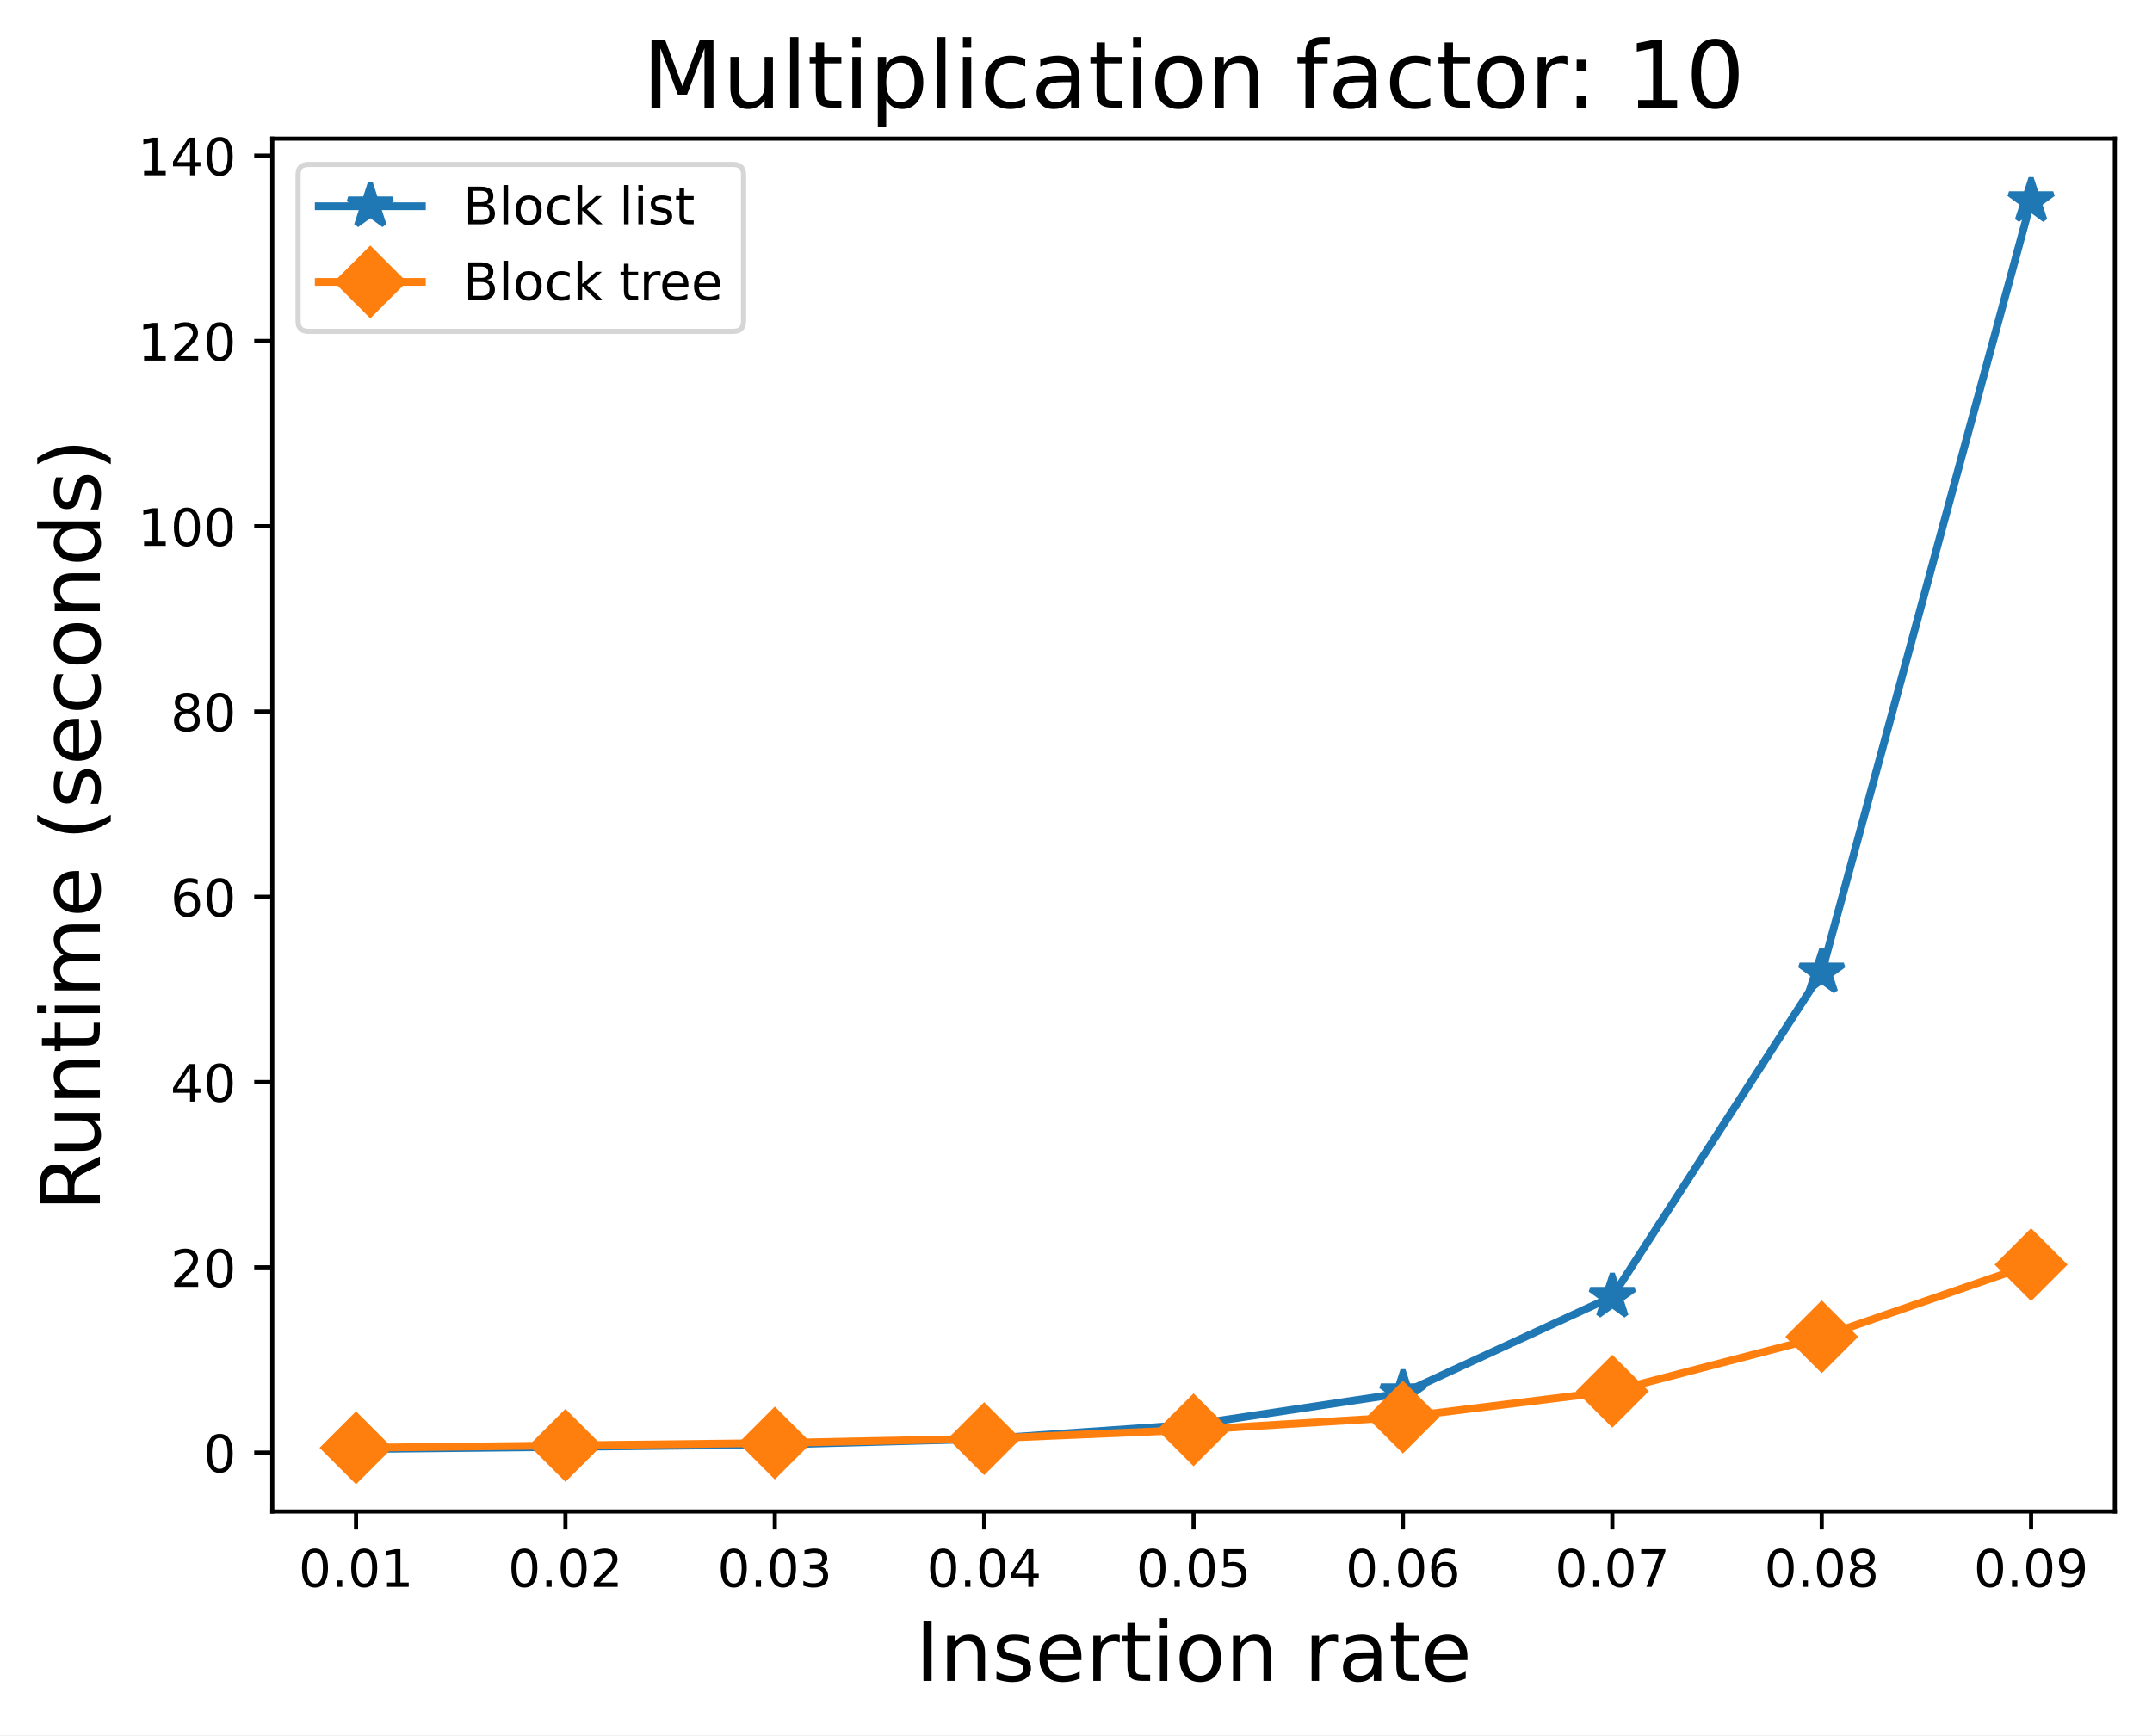
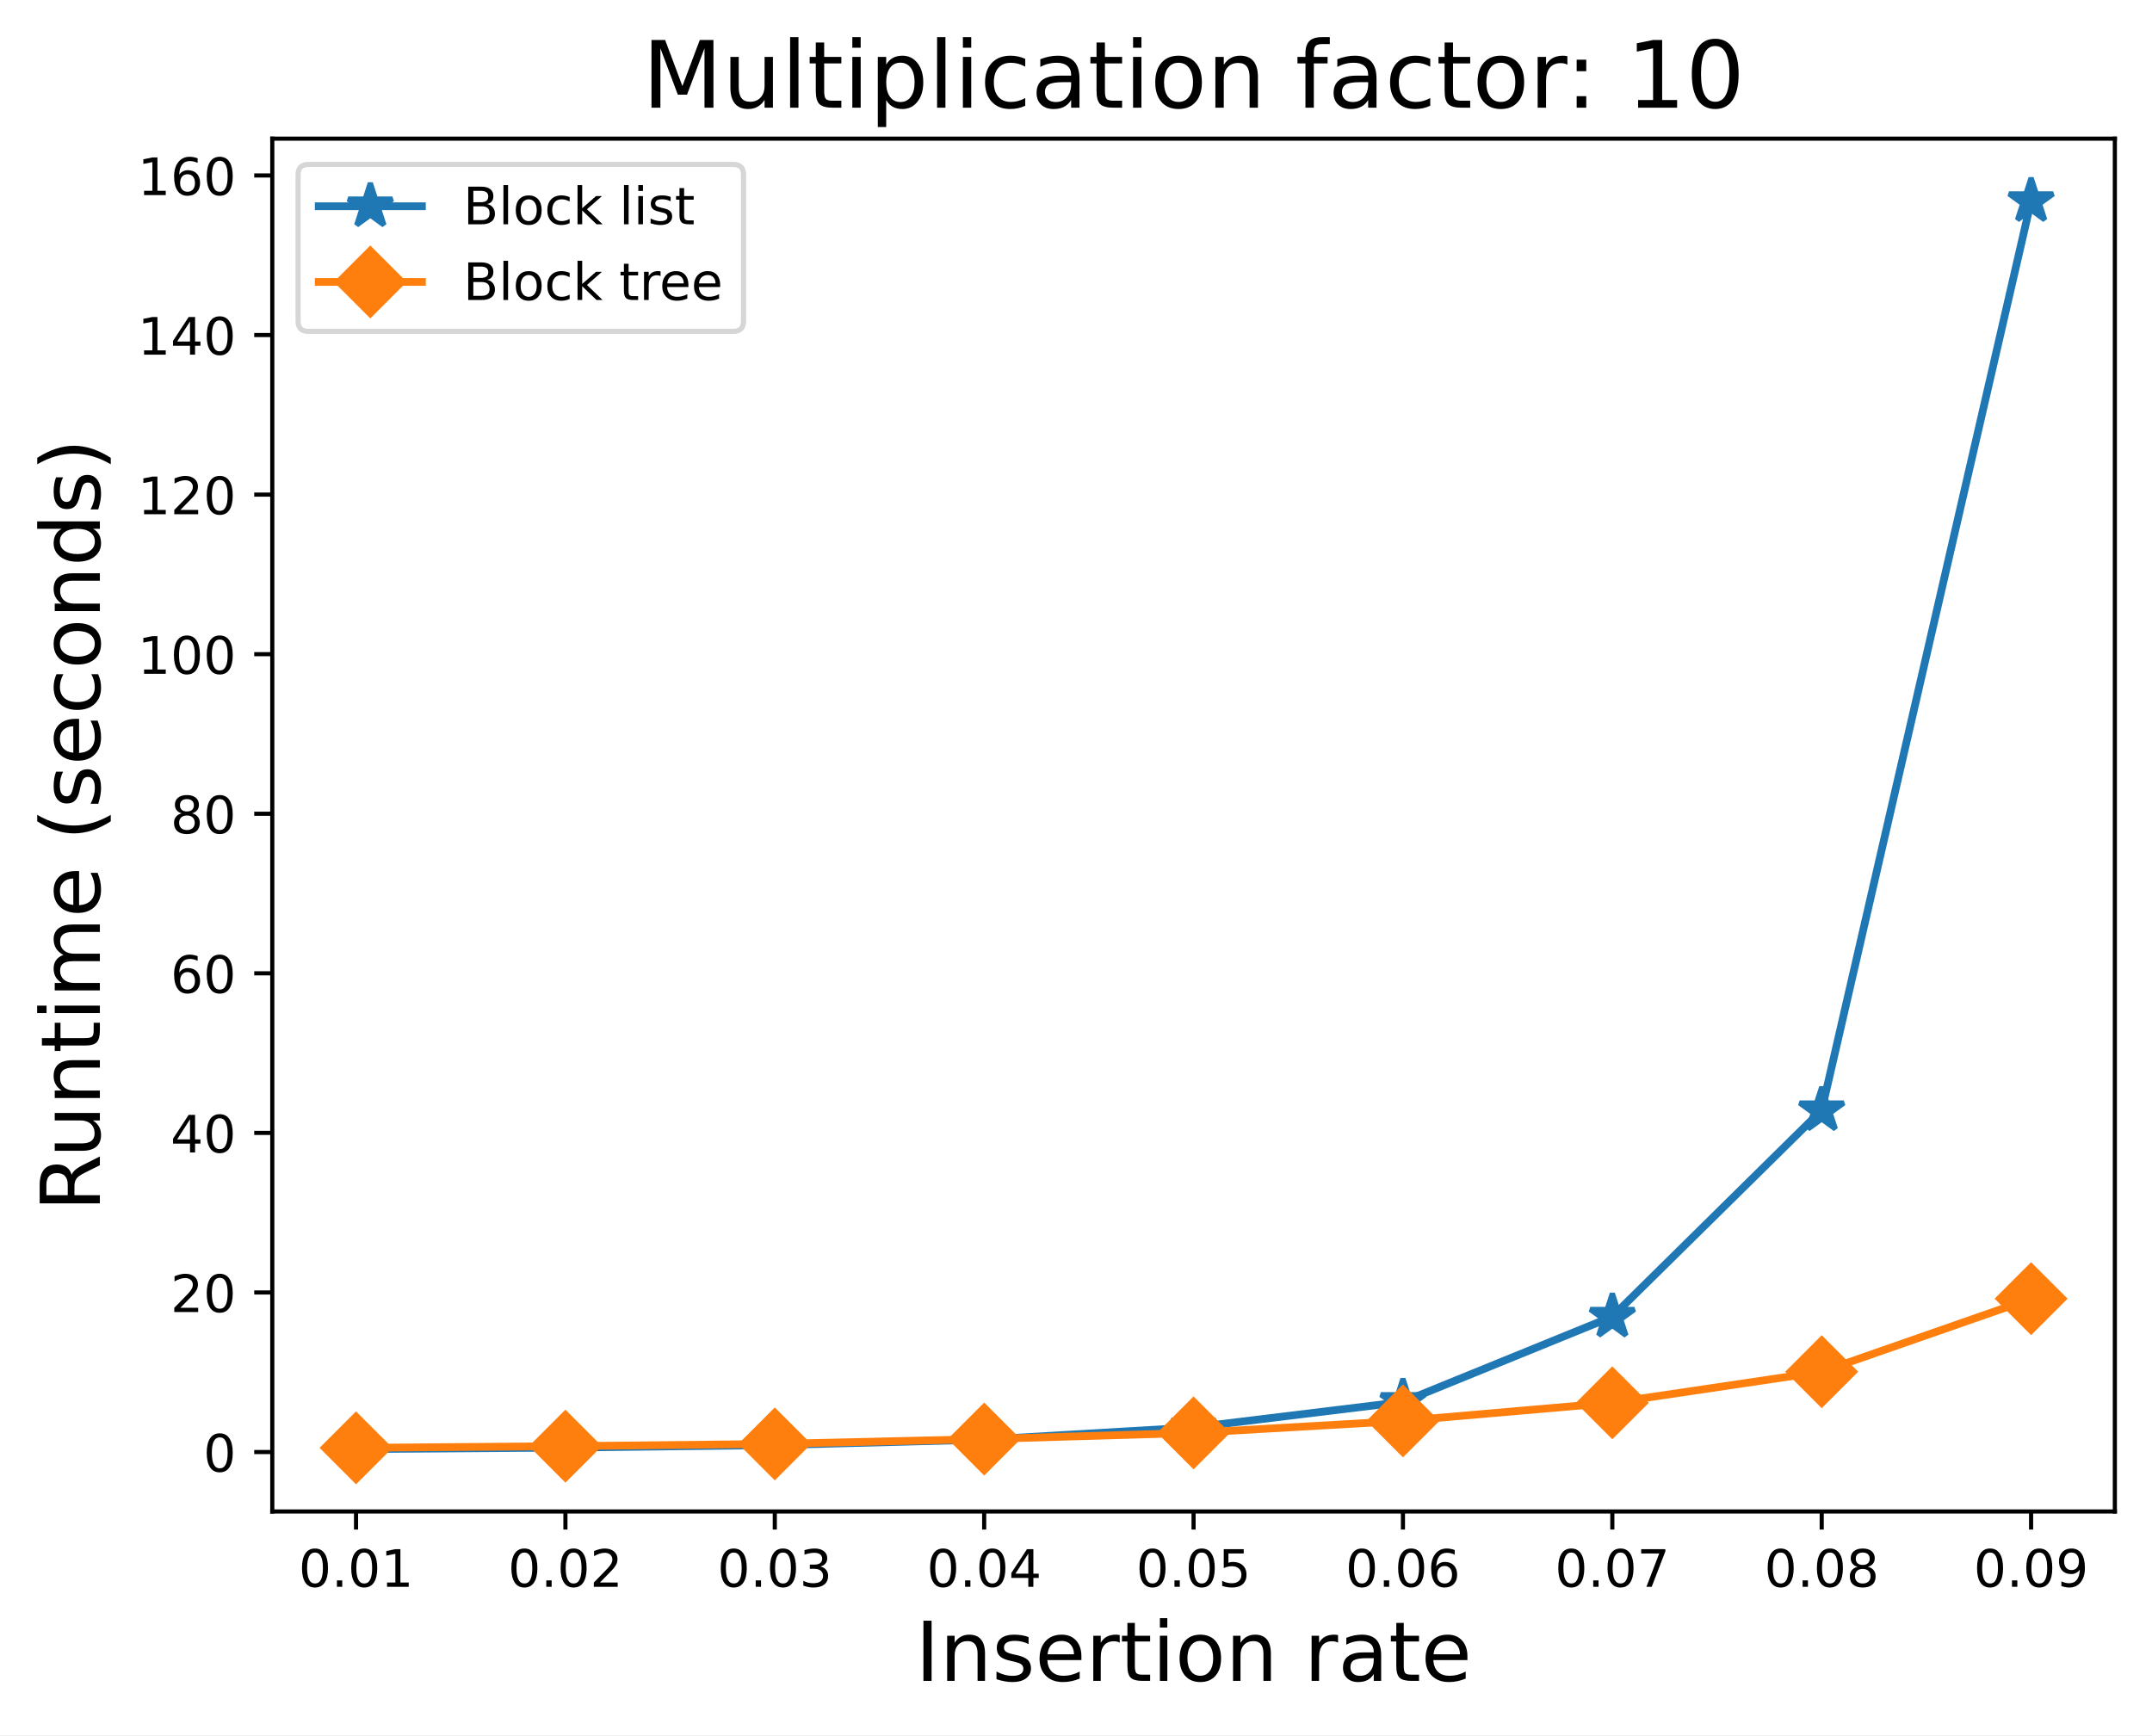
<svg xmlns="http://www.w3.org/2000/svg" xmlns:xlink="http://www.w3.org/1999/xlink" width="417.092pt" height="336.352pt" viewBox="0 0 417.092 336.352" version="1.1">
  <defs>
    <style type="text/css">*{stroke-linejoin: round; stroke-linecap: butt}</style>
  </defs>
  <g id="figure_1">
    <g id="patch_1">
      <path d="M 0 336.352  L 417.092 336.352  L 417.092 0  L 0 0  z " style="fill: #ffffff" />
    </g>
    <g id="axes_1">
      <g id="patch_2">
        <path d="M 52.773 292.989  L 409.892 292.989  L 409.892 26.877  L 52.773 26.877  z " style="fill: #ffffff" />
      </g>
      <g id="matplotlib.axis_1">
        <g id="xtick_1">
          <g id="line2d_1">
            <defs>
-               <path id="m5ea48ce152" d="M 0 0  L 0 3.5  " style="stroke: #000000; stroke-width: 0.8" />
+               <path id="m8da8656f3f" d="M 0 0  L 0 3.5  " style="stroke: #000000; stroke-width: 0.8" />
            </defs>
            <g>
-               <use xlink:href="#m5ea48ce152" x="69.005" y="292.989" style="stroke: #000000; stroke-width: 0.8" />
+               <use xlink:href="#m8da8656f3f" x="69.005" y="292.989" style="stroke: #000000; stroke-width: 0.8" />
            </g>
          </g>
          <g id="text_1">
            <g transform="translate(57.87241 307.5876) scale(0.1 -0.1)">
              <defs>
                <path id="DejaVuSans-30" d="M 2034 4250  Q 1547 4250 1301 3770  Q 1056 3291 1056 2328  Q 1056 1369 1301 889  Q 1547 409 2034 409  Q 2525 409 2770 889  Q 3016 1369 3016 2328  Q 3016 3291 2770 3770  Q 2525 4250 2034 4250  z M 2034 4750  Q 2819 4750 3233 4129  Q 3647 3509 3647 2328  Q 3647 1150 3233 529  Q 2819 -91 2034 -91  Q 1250 -91 836 529  Q 422 1150 422 2328  Q 422 3509 836 4129  Q 1250 4750 2034 4750  z " transform="scale(0.015625)" />
                <path id="DejaVuSans-2e" d="M 684 794  L 1344 794  L 1344 0  L 684 0  L 684 794  z " transform="scale(0.015625)" />
                <path id="DejaVuSans-31" d="M 794 531  L 1825 531  L 1825 4091  L 703 3866  L 703 4441  L 1819 4666  L 2450 4666  L 2450 531  L 3481 531  L 3481 0  L 794 0  L 794 531  z " transform="scale(0.015625)" />
              </defs>
              <use xlink:href="#DejaVuSans-30" />
              <use xlink:href="#DejaVuSans-2e" transform="translate(63.62305 0)" />
              <use xlink:href="#DejaVuSans-30" transform="translate(95.41016 0)" />
              <use xlink:href="#DejaVuSans-31" transform="translate(159.0332 0)" />
            </g>
          </g>
        </g>
        <g id="xtick_2">
          <g id="line2d_2">
            <g>
-               <use xlink:href="#m5ea48ce152" x="109.587" y="292.989" style="stroke: #000000; stroke-width: 0.8" />
+               <use xlink:href="#m8da8656f3f" x="109.587" y="292.989" style="stroke: #000000; stroke-width: 0.8" />
            </g>
          </g>
          <g id="text_2">
            <g transform="translate(98.45423 307.5876) scale(0.1 -0.1)">
              <defs>
                <path id="DejaVuSans-32" d="M 1228 531  L 3431 531  L 3431 0  L 469 0  L 469 531  Q 828 903 1448 1529  Q 2069 2156 2228 2338  Q 2531 2678 2651 2914  Q 2772 3150 2772 3378  Q 2772 3750 2511 3984  Q 2250 4219 1831 4219  Q 1534 4219 1204 4116  Q 875 4013 500 3803  L 500 4441  Q 881 4594 1212 4672  Q 1544 4750 1819 4750  Q 2544 4750 2975 4387  Q 3406 4025 3406 3419  Q 3406 3131 3298 2873  Q 3191 2616 2906 2266  Q 2828 2175 2409 1742  Q 1991 1309 1228 531  z " transform="scale(0.015625)" />
              </defs>
              <use xlink:href="#DejaVuSans-30" />
              <use xlink:href="#DejaVuSans-2e" transform="translate(63.62305 0)" />
              <use xlink:href="#DejaVuSans-30" transform="translate(95.41016 0)" />
              <use xlink:href="#DejaVuSans-32" transform="translate(159.0332 0)" />
            </g>
          </g>
        </g>
        <g id="xtick_3">
          <g id="line2d_3">
            <g>
-               <use xlink:href="#m5ea48ce152" x="150.169" y="292.989" style="stroke: #000000; stroke-width: 0.8" />
+               <use xlink:href="#m8da8656f3f" x="150.169" y="292.989" style="stroke: #000000; stroke-width: 0.8" />
            </g>
          </g>
          <g id="text_3">
            <g transform="translate(139.0361 307.5876) scale(0.1 -0.1)">
              <defs>
                <path id="DejaVuSans-33" d="M 2597 2516  Q 3050 2419 3304 2112  Q 3559 1806 3559 1356  Q 3559 666 3084 287  Q 2609 -91 1734 -91  Q 1441 -91 1130 -33  Q 819 25 488 141  L 488 750  Q 750 597 1062 519  Q 1375 441 1716 441  Q 2309 441 2620 675  Q 2931 909 2931 1356  Q 2931 1769 2642 2001  Q 2353 2234 1838 2234  L 1294 2234  L 1294 2753  L 1863 2753  Q 2328 2753 2575 2939  Q 2822 3125 2822 3475  Q 2822 3834 2567 4026  Q 2313 4219 1838 4219  Q 1578 4219 1281 4162  Q 984 4106 628 3988  L 628 4550  Q 988 4650 1302 4700  Q 1616 4750 1894 4750  Q 2613 4750 3031 4423  Q 3450 4097 3450 3541  Q 3450 3153 3228 2886  Q 3006 2619 2597 2516  z " transform="scale(0.015625)" />
              </defs>
              <use xlink:href="#DejaVuSans-30" />
              <use xlink:href="#DejaVuSans-2e" transform="translate(63.62305 0)" />
              <use xlink:href="#DejaVuSans-30" transform="translate(95.41016 0)" />
              <use xlink:href="#DejaVuSans-33" transform="translate(159.0332 0)" />
            </g>
          </g>
        </g>
        <g id="xtick_4">
          <g id="line2d_4">
            <g>
-               <use xlink:href="#m5ea48ce152" x="190.751" y="292.989" style="stroke: #000000; stroke-width: 0.8" />
+               <use xlink:href="#m8da8656f3f" x="190.751" y="292.989" style="stroke: #000000; stroke-width: 0.8" />
            </g>
          </g>
          <g id="text_4">
            <g transform="translate(179.6179 307.5876) scale(0.1 -0.1)">
              <defs>
                <path id="DejaVuSans-34" d="M 2419 4116  L 825 1625  L 2419 1625  L 2419 4116  z M 2253 4666  L 3047 4666  L 3047 1625  L 3713 1625  L 3713 1100  L 3047 1100  L 3047 0  L 2419 0  L 2419 1100  L 313 1100  L 313 1709  L 2253 4666  z " transform="scale(0.015625)" />
              </defs>
              <use xlink:href="#DejaVuSans-30" />
              <use xlink:href="#DejaVuSans-2e" transform="translate(63.62305 0)" />
              <use xlink:href="#DejaVuSans-30" transform="translate(95.41016 0)" />
              <use xlink:href="#DejaVuSans-34" transform="translate(159.0332 0)" />
            </g>
          </g>
        </g>
        <g id="xtick_5">
          <g id="line2d_5">
            <g>
-               <use xlink:href="#m5ea48ce152" x="231.333" y="292.989" style="stroke: #000000; stroke-width: 0.8" />
+               <use xlink:href="#m8da8656f3f" x="231.333" y="292.989" style="stroke: #000000; stroke-width: 0.8" />
            </g>
          </g>
          <g id="text_5">
            <g transform="translate(220.1997 307.5876) scale(0.1 -0.1)">
              <defs>
                <path id="DejaVuSans-35" d="M 691 4666  L 3169 4666  L 3169 4134  L 1269 4134  L 1269 2991  Q 1406 3038 1543 3061  Q 1681 3084 1819 3084  Q 2600 3084 3056 2656  Q 3513 2228 3513 1497  Q 3513 744 3044 326  Q 2575 -91 1722 -91  Q 1428 -91 1123 -41  Q 819 9 494 109  L 494 744  Q 775 591 1075 516  Q 1375 441 1709 441  Q 2250 441 2565 725  Q 2881 1009 2881 1497  Q 2881 1984 2565 2268  Q 2250 2553 1709 2553  Q 1456 2553 1204 2497  Q 953 2441 691 2322  L 691 4666  z " transform="scale(0.015625)" />
              </defs>
              <use xlink:href="#DejaVuSans-30" />
              <use xlink:href="#DejaVuSans-2e" transform="translate(63.62305 0)" />
              <use xlink:href="#DejaVuSans-30" transform="translate(95.41016 0)" />
              <use xlink:href="#DejaVuSans-35" transform="translate(159.0332 0)" />
            </g>
          </g>
        </g>
        <g id="xtick_6">
          <g id="line2d_6">
            <g>
-               <use xlink:href="#m5ea48ce152" x="271.914" y="292.989" style="stroke: #000000; stroke-width: 0.8" />
+               <use xlink:href="#m8da8656f3f" x="271.914" y="292.989" style="stroke: #000000; stroke-width: 0.8" />
            </g>
          </g>
          <g id="text_6">
            <g transform="translate(260.7815 307.5876) scale(0.1 -0.1)">
              <defs>
                <path id="DejaVuSans-36" d="M 2113 2584  Q 1688 2584 1439 2293  Q 1191 2003 1191 1497  Q 1191 994 1439 701  Q 1688 409 2113 409  Q 2538 409 2786 701  Q 3034 994 3034 1497  Q 3034 2003 2786 2293  Q 2538 2584 2113 2584  z M 3366 4563  L 3366 3988  Q 3128 4100 2886 4159  Q 2644 4219 2406 4219  Q 1781 4219 1451 3797  Q 1122 3375 1075 2522  Q 1259 2794 1537 2939  Q 1816 3084 2150 3084  Q 2853 3084 3261 2657  Q 3669 2231 3669 1497  Q 3669 778 3244 343  Q 2819 -91 2113 -91  Q 1303 -91 875 529  Q 447 1150 447 2328  Q 447 3434 972 4092  Q 1497 4750 2381 4750  Q 2619 4750 2861 4703  Q 3103 4656 3366 4563  z " transform="scale(0.015625)" />
              </defs>
              <use xlink:href="#DejaVuSans-30" />
              <use xlink:href="#DejaVuSans-2e" transform="translate(63.62305 0)" />
              <use xlink:href="#DejaVuSans-30" transform="translate(95.41016 0)" />
              <use xlink:href="#DejaVuSans-36" transform="translate(159.0332 0)" />
            </g>
          </g>
        </g>
        <g id="xtick_7">
          <g id="line2d_7">
            <g>
-               <use xlink:href="#m5ea48ce152" x="312.496" y="292.989" style="stroke: #000000; stroke-width: 0.8" />
+               <use xlink:href="#m8da8656f3f" x="312.496" y="292.989" style="stroke: #000000; stroke-width: 0.8" />
            </g>
          </g>
          <g id="text_7">
            <g transform="translate(301.3633 307.5876) scale(0.1 -0.1)">
              <defs>
                <path id="DejaVuSans-37" d="M 525 4666  L 3525 4666  L 3525 4397  L 1831 0  L 1172 0  L 2766 4134  L 525 4134  L 525 4666  z " transform="scale(0.015625)" />
              </defs>
              <use xlink:href="#DejaVuSans-30" />
              <use xlink:href="#DejaVuSans-2e" transform="translate(63.62305 0)" />
              <use xlink:href="#DejaVuSans-30" transform="translate(95.41016 0)" />
              <use xlink:href="#DejaVuSans-37" transform="translate(159.0332 0)" />
            </g>
          </g>
        </g>
        <g id="xtick_8">
          <g id="line2d_8">
            <g>
-               <use xlink:href="#m5ea48ce152" x="353.078" y="292.989" style="stroke: #000000; stroke-width: 0.8" />
+               <use xlink:href="#m8da8656f3f" x="353.078" y="292.989" style="stroke: #000000; stroke-width: 0.8" />
            </g>
          </g>
          <g id="text_8">
            <g transform="translate(341.9451 307.5876) scale(0.1 -0.1)">
              <defs>
                <path id="DejaVuSans-38" d="M 2034 2216  Q 1584 2216 1326 1975  Q 1069 1734 1069 1313  Q 1069 891 1326 650  Q 1584 409 2034 409  Q 2484 409 2743 651  Q 3003 894 3003 1313  Q 3003 1734 2745 1975  Q 2488 2216 2034 2216  z M 1403 2484  Q 997 2584 770 2862  Q 544 3141 544 3541  Q 544 4100 942 4425  Q 1341 4750 2034 4750  Q 2731 4750 3128 4425  Q 3525 4100 3525 3541  Q 3525 3141 3298 2862  Q 3072 2584 2669 2484  Q 3125 2378 3379 2068  Q 3634 1759 3634 1313  Q 3634 634 3220 271  Q 2806 -91 2034 -91  Q 1263 -91 848 271  Q 434 634 434 1313  Q 434 1759 690 2068  Q 947 2378 1403 2484  z M 1172 3481  Q 1172 3119 1398 2916  Q 1625 2713 2034 2713  Q 2441 2713 2670 2916  Q 2900 3119 2900 3481  Q 2900 3844 2670 4047  Q 2441 4250 2034 4250  Q 1625 4250 1398 4047  Q 1172 3844 1172 3481  z " transform="scale(0.015625)" />
              </defs>
              <use xlink:href="#DejaVuSans-30" />
              <use xlink:href="#DejaVuSans-2e" transform="translate(63.62305 0)" />
              <use xlink:href="#DejaVuSans-30" transform="translate(95.41016 0)" />
              <use xlink:href="#DejaVuSans-38" transform="translate(159.0332 0)" />
            </g>
          </g>
        </g>
        <g id="xtick_9">
          <g id="line2d_9">
            <g>
-               <use xlink:href="#m5ea48ce152" x="393.66" y="292.989" style="stroke: #000000; stroke-width: 0.8" />
+               <use xlink:href="#m8da8656f3f" x="393.66" y="292.989" style="stroke: #000000; stroke-width: 0.8" />
            </g>
          </g>
          <g id="text_9">
            <g transform="translate(382.527 307.5876) scale(0.1 -0.1)">
              <defs>
                <path id="DejaVuSans-39" d="M 703 97  L 703 672  Q 941 559 1184 500  Q 1428 441 1663 441  Q 2288 441 2617 861  Q 2947 1281 2994 2138  Q 2813 1869 2534 1725  Q 2256 1581 1919 1581  Q 1219 1581 811 2004  Q 403 2428 403 3163  Q 403 3881 828 4315  Q 1253 4750 1959 4750  Q 2769 4750 3195 4129  Q 3622 3509 3622 2328  Q 3622 1225 3098 567  Q 2575 -91 1691 -91  Q 1453 -91 1209 -44  Q 966 3 703 97  z M 1959 2075  Q 2384 2075 2632 2365  Q 2881 2656 2881 3163  Q 2881 3666 2632 3958  Q 2384 4250 1959 4250  Q 1534 4250 1286 3958  Q 1038 3666 1038 3163  Q 1038 2656 1286 2365  Q 1534 2075 1959 2075  z " transform="scale(0.015625)" />
              </defs>
              <use xlink:href="#DejaVuSans-30" />
              <use xlink:href="#DejaVuSans-2e" transform="translate(63.62305 0)" />
              <use xlink:href="#DejaVuSans-30" transform="translate(95.41016 0)" />
              <use xlink:href="#DejaVuSans-39" transform="translate(159.0332 0)" />
            </g>
          </g>
        </g>
        <g id="text_10">
          <g transform="translate(177.4075 325.8248) scale(0.16 -0.16)">
            <defs>
              <path id="DejaVuSans-49" d="M 628 4666  L 1259 4666  L 1259 0  L 628 0  L 628 4666  z " transform="scale(0.015625)" />
              <path id="DejaVuSans-6e" d="M 3513 2113  L 3513 0  L 2938 0  L 2938 2094  Q 2938 2591 2744 2837  Q 2550 3084 2163 3084  Q 1697 3084 1428 2787  Q 1159 2491 1159 1978  L 1159 0  L 581 0  L 581 3500  L 1159 3500  L 1159 2956  Q 1366 3272 1645 3428  Q 1925 3584 2291 3584  Q 2894 3584 3203 3211  Q 3513 2838 3513 2113  z " transform="scale(0.015625)" />
              <path id="DejaVuSans-73" d="M 2834 3397  L 2834 2853  Q 2591 2978 2328 3040  Q 2066 3103 1784 3103  Q 1356 3103 1142 2972  Q 928 2841 928 2578  Q 928 2378 1081 2264  Q 1234 2150 1697 2047  L 1894 2003  Q 2506 1872 2764 1633  Q 3022 1394 3022 966  Q 3022 478 2636 193  Q 2250 -91 1575 -91  Q 1294 -91 989 -36  Q 684 19 347 128  L 347 722  Q 666 556 975 473  Q 1284 391 1588 391  Q 1994 391 2212 530  Q 2431 669 2431 922  Q 2431 1156 2273 1281  Q 2116 1406 1581 1522  L 1381 1569  Q 847 1681 609 1914  Q 372 2147 372 2553  Q 372 3047 722 3315  Q 1072 3584 1716 3584  Q 2034 3584 2315 3537  Q 2597 3491 2834 3397  z " transform="scale(0.015625)" />
              <path id="DejaVuSans-65" d="M 3597 1894  L 3597 1613  L 953 1613  Q 991 1019 1311 708  Q 1631 397 2203 397  Q 2534 397 2845 478  Q 3156 559 3463 722  L 3463 178  Q 3153 47 2828 -22  Q 2503 -91 2169 -91  Q 1331 -91 842 396  Q 353 884 353 1716  Q 353 2575 817 3079  Q 1281 3584 2069 3584  Q 2775 3584 3186 3129  Q 3597 2675 3597 1894  z M 3022 2063  Q 3016 2534 2758 2815  Q 2500 3097 2075 3097  Q 1594 3097 1305 2825  Q 1016 2553 972 2059  L 3022 2063  z " transform="scale(0.015625)" />
              <path id="DejaVuSans-72" d="M 2631 2963  Q 2534 3019 2420 3045  Q 2306 3072 2169 3072  Q 1681 3072 1420 2755  Q 1159 2438 1159 1844  L 1159 0  L 581 0  L 581 3500  L 1159 3500  L 1159 2956  Q 1341 3275 1631 3429  Q 1922 3584 2338 3584  Q 2397 3584 2469 3576  Q 2541 3569 2628 3553  L 2631 2963  z " transform="scale(0.015625)" />
              <path id="DejaVuSans-74" d="M 1172 4494  L 1172 3500  L 2356 3500  L 2356 3053  L 1172 3053  L 1172 1153  Q 1172 725 1289 603  Q 1406 481 1766 481  L 2356 481  L 2356 0  L 1766 0  Q 1100 0 847 248  Q 594 497 594 1153  L 594 3053  L 172 3053  L 172 3500  L 594 3500  L 594 4494  L 1172 4494  z " transform="scale(0.015625)" />
              <path id="DejaVuSans-69" d="M 603 3500  L 1178 3500  L 1178 0  L 603 0  L 603 3500  z M 603 4863  L 1178 4863  L 1178 4134  L 603 4134  L 603 4863  z " transform="scale(0.015625)" />
              <path id="DejaVuSans-6f" d="M 1959 3097  Q 1497 3097 1228 2736  Q 959 2375 959 1747  Q 959 1119 1226 758  Q 1494 397 1959 397  Q 2419 397 2687 759  Q 2956 1122 2956 1747  Q 2956 2369 2687 2733  Q 2419 3097 1959 3097  z M 1959 3584  Q 2709 3584 3137 3096  Q 3566 2609 3566 1747  Q 3566 888 3137 398  Q 2709 -91 1959 -91  Q 1206 -91 779 398  Q 353 888 353 1747  Q 353 2609 779 3096  Q 1206 3584 1959 3584  z " transform="scale(0.015625)" />
              <path id="DejaVuSans-20" transform="scale(0.015625)" />
              <path id="DejaVuSans-61" d="M 2194 1759  Q 1497 1759 1228 1600  Q 959 1441 959 1056  Q 959 750 1161 570  Q 1363 391 1709 391  Q 2188 391 2477 730  Q 2766 1069 2766 1631  L 2766 1759  L 2194 1759  z M 3341 1997  L 3341 0  L 2766 0  L 2766 531  Q 2569 213 2275 61  Q 1981 -91 1556 -91  Q 1019 -91 701 211  Q 384 513 384 1019  Q 384 1609 779 1909  Q 1175 2209 1959 2209  L 2766 2209  L 2766 2266  Q 2766 2663 2505 2880  Q 2244 3097 1772 3097  Q 1472 3097 1187 3025  Q 903 2953 641 2809  L 641 3341  Q 956 3463 1253 3523  Q 1550 3584 1831 3584  Q 2591 3584 2966 3190  Q 3341 2797 3341 1997  z " transform="scale(0.015625)" />
            </defs>
            <use xlink:href="#DejaVuSans-49" />
            <use xlink:href="#DejaVuSans-6e" transform="translate(29.49219 0)" />
            <use xlink:href="#DejaVuSans-73" transform="translate(92.87109 0)" />
            <use xlink:href="#DejaVuSans-65" transform="translate(144.9707 0)" />
            <use xlink:href="#DejaVuSans-72" transform="translate(206.4941 0)" />
            <use xlink:href="#DejaVuSans-74" transform="translate(247.6074 0)" />
            <use xlink:href="#DejaVuSans-69" transform="translate(286.8164 0)" />
            <use xlink:href="#DejaVuSans-6f" transform="translate(314.5996 0)" />
            <use xlink:href="#DejaVuSans-6e" transform="translate(375.7812 0)" />
            <use xlink:href="#DejaVuSans-20" transform="translate(439.1602 0)" />
            <use xlink:href="#DejaVuSans-72" transform="translate(470.9473 0)" />
            <use xlink:href="#DejaVuSans-61" transform="translate(512.0605 0)" />
            <use xlink:href="#DejaVuSans-74" transform="translate(573.3398 0)" />
            <use xlink:href="#DejaVuSans-65" transform="translate(612.5488 0)" />
          </g>
        </g>
      </g>
      <g id="matplotlib.axis_2">
        <g id="ytick_1">
          <g id="line2d_10">
            <defs>
-               <path id="ma1c2a80f1e" d="M 0 0  L -3.5 0  " style="stroke: #000000; stroke-width: 0.8" />
+               <path id="m54cafe476c" d="M 0 0  L -3.5 0  " style="stroke: #000000; stroke-width: 0.8" />
            </defs>
            <g>
-               <use xlink:href="#ma1c2a80f1e" x="52.773" y="281.574" style="stroke: #000000; stroke-width: 0.8" />
+               <use xlink:href="#m54cafe476c" x="52.773" y="281.462" style="stroke: #000000; stroke-width: 0.8" />
            </g>
          </g>
          <g id="text_11">
-             <g transform="translate(39.41 285.3732) scale(0.1 -0.1)">
+             <g transform="translate(39.41 285.2611) scale(0.1 -0.1)">
              <use xlink:href="#DejaVuSans-30" />
            </g>
          </g>
        </g>
        <g id="ytick_2">
          <g id="line2d_11">
            <g>
-               <use xlink:href="#ma1c2a80f1e" x="52.773" y="245.66" style="stroke: #000000; stroke-width: 0.8" />
+               <use xlink:href="#m54cafe476c" x="52.773" y="250.531" style="stroke: #000000; stroke-width: 0.8" />
            </g>
          </g>
          <g id="text_12">
-             <g transform="translate(33.0475 249.4593) scale(0.1 -0.1)">
+             <g transform="translate(33.0475 254.33) scale(0.1 -0.1)">
              <use xlink:href="#DejaVuSans-32" />
              <use xlink:href="#DejaVuSans-30" transform="translate(63.62305 0)" />
            </g>
          </g>
        </g>
        <g id="ytick_3">
          <g id="line2d_12">
            <g>
-               <use xlink:href="#ma1c2a80f1e" x="52.773" y="209.746" style="stroke: #000000; stroke-width: 0.8" />
+               <use xlink:href="#m54cafe476c" x="52.773" y="219.6" style="stroke: #000000; stroke-width: 0.8" />
            </g>
          </g>
          <g id="text_13">
-             <g transform="translate(33.0475 213.5455) scale(0.1 -0.1)">
+             <g transform="translate(33.0475 223.3989) scale(0.1 -0.1)">
              <use xlink:href="#DejaVuSans-34" />
              <use xlink:href="#DejaVuSans-30" transform="translate(63.62305 0)" />
            </g>
          </g>
        </g>
        <g id="ytick_4">
          <g id="line2d_13">
            <g>
-               <use xlink:href="#ma1c2a80f1e" x="52.773" y="173.832" style="stroke: #000000; stroke-width: 0.8" />
+               <use xlink:href="#m54cafe476c" x="52.773" y="188.669" style="stroke: #000000; stroke-width: 0.8" />
            </g>
          </g>
          <g id="text_14">
-             <g transform="translate(33.0475 177.6316) scale(0.1 -0.1)">
+             <g transform="translate(33.0475 192.4678) scale(0.1 -0.1)">
              <use xlink:href="#DejaVuSans-36" />
              <use xlink:href="#DejaVuSans-30" transform="translate(63.62305 0)" />
            </g>
          </g>
        </g>
        <g id="ytick_5">
          <g id="line2d_14">
            <g>
-               <use xlink:href="#ma1c2a80f1e" x="52.773" y="137.919" style="stroke: #000000; stroke-width: 0.8" />
+               <use xlink:href="#m54cafe476c" x="52.773" y="157.738" style="stroke: #000000; stroke-width: 0.8" />
            </g>
          </g>
          <g id="text_15">
-             <g transform="translate(33.0475 141.7178) scale(0.1 -0.1)">
+             <g transform="translate(33.0475 161.5367) scale(0.1 -0.1)">
              <use xlink:href="#DejaVuSans-38" />
              <use xlink:href="#DejaVuSans-30" transform="translate(63.62305 0)" />
            </g>
          </g>
        </g>
        <g id="ytick_6">
          <g id="line2d_15">
            <g>
-               <use xlink:href="#ma1c2a80f1e" x="52.773" y="102.005" style="stroke: #000000; stroke-width: 0.8" />
+               <use xlink:href="#m54cafe476c" x="52.773" y="126.806" style="stroke: #000000; stroke-width: 0.8" />
            </g>
          </g>
          <g id="text_16">
-             <g transform="translate(26.685 105.804) scale(0.1 -0.1)">
+             <g transform="translate(26.685 130.6056) scale(0.1 -0.1)">
              <use xlink:href="#DejaVuSans-31" />
              <use xlink:href="#DejaVuSans-30" transform="translate(63.62305 0)" />
              <use xlink:href="#DejaVuSans-30" transform="translate(127.2461 0)" />
            </g>
          </g>
        </g>
        <g id="ytick_7">
          <g id="line2d_16">
            <g>
-               <use xlink:href="#ma1c2a80f1e" x="52.773" y="66.091" style="stroke: #000000; stroke-width: 0.8" />
+               <use xlink:href="#m54cafe476c" x="52.773" y="95.875" style="stroke: #000000; stroke-width: 0.8" />
            </g>
          </g>
          <g id="text_17">
-             <g transform="translate(26.685 69.89011) scale(0.1 -0.1)">
+             <g transform="translate(26.685 99.67452) scale(0.1 -0.1)">
              <use xlink:href="#DejaVuSans-31" />
              <use xlink:href="#DejaVuSans-32" transform="translate(63.62305 0)" />
              <use xlink:href="#DejaVuSans-30" transform="translate(127.2461 0)" />
            </g>
          </g>
        </g>
        <g id="ytick_8">
          <g id="line2d_17">
            <g>
-               <use xlink:href="#ma1c2a80f1e" x="52.773" y="30.177" style="stroke: #000000; stroke-width: 0.8" />
+               <use xlink:href="#m54cafe476c" x="52.773" y="64.944" style="stroke: #000000; stroke-width: 0.8" />
            </g>
          </g>
          <g id="text_18">
-             <g transform="translate(26.685 33.97627) scale(0.1 -0.1)">
+             <g transform="translate(26.685 68.74341) scale(0.1 -0.1)">
              <use xlink:href="#DejaVuSans-31" />
              <use xlink:href="#DejaVuSans-34" transform="translate(63.62305 0)" />
              <use xlink:href="#DejaVuSans-30" transform="translate(127.2461 0)" />
            </g>
          </g>
        </g>
-         <g id="text_19">
+         <g id="ytick_9">
+           <g id="line2d_18">
+             <g>
+               <use xlink:href="#m54cafe476c" x="52.773" y="34.013" style="stroke: #000000; stroke-width: 0.8" />
+             </g>
+           </g>
+           <g id="text_19">
+             <g transform="translate(26.685 37.81231) scale(0.1 -0.1)">
+               <use xlink:href="#DejaVuSans-31" />
+               <use xlink:href="#DejaVuSans-36" transform="translate(63.62305 0)" />
+               <use xlink:href="#DejaVuSans-30" transform="translate(127.2461 0)" />
+             </g>
+           </g>
+         </g>
+         <g id="text_20">
          <g transform="translate(19.3575 234.8307) rotate(-90) scale(0.16 -0.16)">
            <defs>
              <path id="DejaVuSans-52" d="M 2841 2188  Q 3044 2119 3236 1894  Q 3428 1669 3622 1275  L 4263 0  L 3584 0  L 2988 1197  Q 2756 1666 2539 1819  Q 2322 1972 1947 1972  L 1259 1972  L 1259 0  L 628 0  L 628 4666  L 2053 4666  Q 2853 4666 3247 4331  Q 3641 3997 3641 3322  Q 3641 2881 3436 2590  Q 3231 2300 2841 2188  z M 1259 4147  L 1259 2491  L 2053 2491  Q 2509 2491 2742 2702  Q 2975 2913 2975 3322  Q 2975 3731 2742 3939  Q 2509 4147 2053 4147  L 1259 4147  z " transform="scale(0.015625)" />
              <path id="DejaVuSans-75" d="M 544 1381  L 544 3500  L 1119 3500  L 1119 1403  Q 1119 906 1312 657  Q 1506 409 1894 409  Q 2359 409 2629 706  Q 2900 1003 2900 1516  L 2900 3500  L 3475 3500  L 3475 0  L 2900 0  L 2900 538  Q 2691 219 2414 64  Q 2138 -91 1772 -91  Q 1169 -91 856 284  Q 544 659 544 1381  z M 1991 3584  L 1991 3584  z " transform="scale(0.015625)" />
              <path id="DejaVuSans-6d" d="M 3328 2828  Q 3544 3216 3844 3400  Q 4144 3584 4550 3584  Q 5097 3584 5394 3201  Q 5691 2819 5691 2113  L 5691 0  L 5113 0  L 5113 2094  Q 5113 2597 4934 2840  Q 4756 3084 4391 3084  Q 3944 3084 3684 2787  Q 3425 2491 3425 1978  L 3425 0  L 2847 0  L 2847 2094  Q 2847 2600 2669 2842  Q 2491 3084 2119 3084  Q 1678 3084 1418 2786  Q 1159 2488 1159 1978  L 1159 0  L 581 0  L 581 3500  L 1159 3500  L 1159 2956  Q 1356 3278 1631 3431  Q 1906 3584 2284 3584  Q 2666 3584 2933 3390  Q 3200 3197 3328 2828  z " transform="scale(0.015625)" />
              <path id="DejaVuSans-28" d="M 1984 4856  Q 1566 4138 1362 3434  Q 1159 2731 1159 2009  Q 1159 1288 1364 580  Q 1569 -128 1984 -844  L 1484 -844  Q 1016 -109 783 600  Q 550 1309 550 2009  Q 550 2706 781 3412  Q 1013 4119 1484 4856  L 1984 4856  z " transform="scale(0.015625)" />
              <path id="DejaVuSans-63" d="M 3122 3366  L 3122 2828  Q 2878 2963 2633 3030  Q 2388 3097 2138 3097  Q 1578 3097 1268 2742  Q 959 2388 959 1747  Q 959 1106 1268 751  Q 1578 397 2138 397  Q 2388 397 2633 464  Q 2878 531 3122 666  L 3122 134  Q 2881 22 2623 -34  Q 2366 -91 2075 -91  Q 1284 -91 818 406  Q 353 903 353 1747  Q 353 2603 823 3093  Q 1294 3584 2113 3584  Q 2378 3584 2631 3529  Q 2884 3475 3122 3366  z " transform="scale(0.015625)" />
              <path id="DejaVuSans-64" d="M 2906 2969  L 2906 4863  L 3481 4863  L 3481 0  L 2906 0  L 2906 525  Q 2725 213 2448 61  Q 2172 -91 1784 -91  Q 1150 -91 751 415  Q 353 922 353 1747  Q 353 2572 751 3078  Q 1150 3584 1784 3584  Q 2172 3584 2448 3432  Q 2725 3281 2906 2969  z M 947 1747  Q 947 1113 1208 752  Q 1469 391 1925 391  Q 2381 391 2643 752  Q 2906 1113 2906 1747  Q 2906 2381 2643 2742  Q 2381 3103 1925 3103  Q 1469 3103 1208 2742  Q 947 2381 947 1747  z " transform="scale(0.015625)" />
              <path id="DejaVuSans-29" d="M 513 4856  L 1013 4856  Q 1481 4119 1714 3412  Q 1947 2706 1947 2009  Q 1947 1309 1714 600  Q 1481 -109 1013 -844  L 513 -844  Q 928 -128 1133 580  Q 1338 1288 1338 2009  Q 1338 2731 1133 3434  Q 928 4138 513 4856  z " transform="scale(0.015625)" />
            </defs>
            <use xlink:href="#DejaVuSans-52" />
            <use xlink:href="#DejaVuSans-75" transform="translate(64.98242 0)" />
            <use xlink:href="#DejaVuSans-6e" transform="translate(128.3613 0)" />
            <use xlink:href="#DejaVuSans-74" transform="translate(191.7402 0)" />
            <use xlink:href="#DejaVuSans-69" transform="translate(230.9492 0)" />
            <use xlink:href="#DejaVuSans-6d" transform="translate(258.7324 0)" />
            <use xlink:href="#DejaVuSans-65" transform="translate(356.1445 0)" />
            <use xlink:href="#DejaVuSans-20" transform="translate(417.668 0)" />
            <use xlink:href="#DejaVuSans-28" transform="translate(449.4551 0)" />
            <use xlink:href="#DejaVuSans-73" transform="translate(488.4688 0)" />
            <use xlink:href="#DejaVuSans-65" transform="translate(540.5684 0)" />
            <use xlink:href="#DejaVuSans-63" transform="translate(602.0918 0)" />
            <use xlink:href="#DejaVuSans-6f" transform="translate(657.0723 0)" />
            <use xlink:href="#DejaVuSans-6e" transform="translate(718.2539 0)" />
            <use xlink:href="#DejaVuSans-64" transform="translate(781.6328 0)" />
            <use xlink:href="#DejaVuSans-73" transform="translate(845.1094 0)" />
            <use xlink:href="#DejaVuSans-29" transform="translate(897.209 0)" />
          </g>
        </g>
      </g>
-       <g id="line2d_18">
-         <path d="M 69.005 280.893  L 109.587 280.476  L 150.169 280.034  L 190.751 278.931  L 231.333 276.132  L 271.914 270.046  L 312.496 251.354  L 353.078 188.484  L 393.66 38.973  " clip-path="url(#p97986058b8)" style="fill: none; stroke: #1f77b4; stroke-width: 1.5; stroke-linecap: square" />
+       <g id="line2d_19">
+         <path d="M 69.005 280.893  L 109.587 280.611  L 150.169 280.121  L 190.751 279.06  L 231.333 276.691  L 271.914 271.748  L 312.496 255.217  L 353.078 215.197  L 393.66 38.973  " clip-path="url(#p614125f0c7)" style="fill: none; stroke: #1f77b4; stroke-width: 1.5; stroke-linecap: square" />
        <defs>
-           <path id="m85f6c1b6cc" d="M 0 -4.5  L -1.01 -1.391  L -4.28 -1.391  L -1.635 0.531  L -2.645 3.641  L -0 1.719  L 2.645 3.641  L 1.635 0.531  L 4.28 -1.391  L 1.01 -1.391  z " style="stroke: #1f77b4; stroke-linejoin: bevel" />
+           <path id="m1a1e41ca3a" d="M 0 -4.5  L -1.01 -1.391  L -4.28 -1.391  L -1.635 0.531  L -2.645 3.641  L -0 1.719  L 2.645 3.641  L 1.635 0.531  L 4.28 -1.391  L 1.01 -1.391  z " style="stroke: #1f77b4; stroke-linejoin: bevel" />
        </defs>
-         <g clip-path="url(#p97986058b8)">
-           <use xlink:href="#m85f6c1b6cc" x="69.005" y="280.893" style="fill: #1f77b4; stroke: #1f77b4; stroke-linejoin: bevel" />
-           <use xlink:href="#m85f6c1b6cc" x="109.587" y="280.476" style="fill: #1f77b4; stroke: #1f77b4; stroke-linejoin: bevel" />
-           <use xlink:href="#m85f6c1b6cc" x="150.169" y="280.034" style="fill: #1f77b4; stroke: #1f77b4; stroke-linejoin: bevel" />
-           <use xlink:href="#m85f6c1b6cc" x="190.751" y="278.931" style="fill: #1f77b4; stroke: #1f77b4; stroke-linejoin: bevel" />
-           <use xlink:href="#m85f6c1b6cc" x="231.333" y="276.132" style="fill: #1f77b4; stroke: #1f77b4; stroke-linejoin: bevel" />
-           <use xlink:href="#m85f6c1b6cc" x="271.914" y="270.046" style="fill: #1f77b4; stroke: #1f77b4; stroke-linejoin: bevel" />
-           <use xlink:href="#m85f6c1b6cc" x="312.496" y="251.354" style="fill: #1f77b4; stroke: #1f77b4; stroke-linejoin: bevel" />
-           <use xlink:href="#m85f6c1b6cc" x="353.078" y="188.484" style="fill: #1f77b4; stroke: #1f77b4; stroke-linejoin: bevel" />
-           <use xlink:href="#m85f6c1b6cc" x="393.66" y="38.973" style="fill: #1f77b4; stroke: #1f77b4; stroke-linejoin: bevel" />
-         </g>
-       </g>
-       <g id="line2d_19">
-         <path d="M 69.005 280.651  L 109.587 280.177  L 150.169 279.721  L 190.751 278.877  L 231.333 277.159  L 271.914 274.688  L 312.496 269.679  L 353.078 259.124  L 393.66 245.14  " clip-path="url(#p97986058b8)" style="fill: none; stroke: #ff7f0e; stroke-width: 1.5; stroke-linecap: square" />
+         <g clip-path="url(#p614125f0c7)">
+           <use xlink:href="#m1a1e41ca3a" x="69.005" y="280.893" style="fill: #1f77b4; stroke: #1f77b4; stroke-linejoin: bevel" />
+           <use xlink:href="#m1a1e41ca3a" x="109.587" y="280.611" style="fill: #1f77b4; stroke: #1f77b4; stroke-linejoin: bevel" />
+           <use xlink:href="#m1a1e41ca3a" x="150.169" y="280.121" style="fill: #1f77b4; stroke: #1f77b4; stroke-linejoin: bevel" />
+           <use xlink:href="#m1a1e41ca3a" x="190.751" y="279.06" style="fill: #1f77b4; stroke: #1f77b4; stroke-linejoin: bevel" />
+           <use xlink:href="#m1a1e41ca3a" x="231.333" y="276.691" style="fill: #1f77b4; stroke: #1f77b4; stroke-linejoin: bevel" />
+           <use xlink:href="#m1a1e41ca3a" x="271.914" y="271.748" style="fill: #1f77b4; stroke: #1f77b4; stroke-linejoin: bevel" />
+           <use xlink:href="#m1a1e41ca3a" x="312.496" y="255.217" style="fill: #1f77b4; stroke: #1f77b4; stroke-linejoin: bevel" />
+           <use xlink:href="#m1a1e41ca3a" x="353.078" y="215.197" style="fill: #1f77b4; stroke: #1f77b4; stroke-linejoin: bevel" />
+           <use xlink:href="#m1a1e41ca3a" x="393.66" y="38.973" style="fill: #1f77b4; stroke: #1f77b4; stroke-linejoin: bevel" />
+         </g>
+       </g>
+       <g id="line2d_20">
+         <path d="M 69.005 280.653  L 109.587 280.325  L 150.169 279.89  L 190.751 278.95  L 231.333 277.753  L 271.914 275.426  L 312.496 271.919  L 353.078 265.896  L 393.66 251.738  " clip-path="url(#p614125f0c7)" style="fill: none; stroke: #ff7f0e; stroke-width: 1.5; stroke-linecap: square" />
        <defs>
-           <path id="md201496919" d="M -0 6.364  L 6.364 0  L 0 -6.364  L -6.364 -0  z " style="stroke: #ff7f0e; stroke-linejoin: miter" />
+           <path id="m9392efc206" d="M -0 6.364  L 6.364 0  L 0 -6.364  L -6.364 -0  z " style="stroke: #ff7f0e; stroke-linejoin: miter" />
        </defs>
-         <g clip-path="url(#p97986058b8)">
-           <use xlink:href="#md201496919" x="69.005" y="280.651" style="fill: #ff7f0e; stroke: #ff7f0e; stroke-linejoin: miter" />
-           <use xlink:href="#md201496919" x="109.587" y="280.177" style="fill: #ff7f0e; stroke: #ff7f0e; stroke-linejoin: miter" />
-           <use xlink:href="#md201496919" x="150.169" y="279.721" style="fill: #ff7f0e; stroke: #ff7f0e; stroke-linejoin: miter" />
-           <use xlink:href="#md201496919" x="190.751" y="278.877" style="fill: #ff7f0e; stroke: #ff7f0e; stroke-linejoin: miter" />
-           <use xlink:href="#md201496919" x="231.333" y="277.159" style="fill: #ff7f0e; stroke: #ff7f0e; stroke-linejoin: miter" />
-           <use xlink:href="#md201496919" x="271.914" y="274.688" style="fill: #ff7f0e; stroke: #ff7f0e; stroke-linejoin: miter" />
-           <use xlink:href="#md201496919" x="312.496" y="269.679" style="fill: #ff7f0e; stroke: #ff7f0e; stroke-linejoin: miter" />
-           <use xlink:href="#md201496919" x="353.078" y="259.124" style="fill: #ff7f0e; stroke: #ff7f0e; stroke-linejoin: miter" />
-           <use xlink:href="#md201496919" x="393.66" y="245.14" style="fill: #ff7f0e; stroke: #ff7f0e; stroke-linejoin: miter" />
+         <g clip-path="url(#p614125f0c7)">
+           <use xlink:href="#m9392efc206" x="69.005" y="280.653" style="fill: #ff7f0e; stroke: #ff7f0e; stroke-linejoin: miter" />
+           <use xlink:href="#m9392efc206" x="109.587" y="280.325" style="fill: #ff7f0e; stroke: #ff7f0e; stroke-linejoin: miter" />
+           <use xlink:href="#m9392efc206" x="150.169" y="279.89" style="fill: #ff7f0e; stroke: #ff7f0e; stroke-linejoin: miter" />
+           <use xlink:href="#m9392efc206" x="190.751" y="278.95" style="fill: #ff7f0e; stroke: #ff7f0e; stroke-linejoin: miter" />
+           <use xlink:href="#m9392efc206" x="231.333" y="277.753" style="fill: #ff7f0e; stroke: #ff7f0e; stroke-linejoin: miter" />
+           <use xlink:href="#m9392efc206" x="271.914" y="275.426" style="fill: #ff7f0e; stroke: #ff7f0e; stroke-linejoin: miter" />
+           <use xlink:href="#m9392efc206" x="312.496" y="271.919" style="fill: #ff7f0e; stroke: #ff7f0e; stroke-linejoin: miter" />
+           <use xlink:href="#m9392efc206" x="353.078" y="265.896" style="fill: #ff7f0e; stroke: #ff7f0e; stroke-linejoin: miter" />
+           <use xlink:href="#m9392efc206" x="393.66" y="251.738" style="fill: #ff7f0e; stroke: #ff7f0e; stroke-linejoin: miter" />
        </g>
      </g>
      <g id="patch_3">
        <path d="M 52.773 292.989  L 52.773 26.877  " style="fill: none; stroke: #000000; stroke-width: 0.8; stroke-linejoin: miter; stroke-linecap: square" />
      </g>
      <g id="patch_4">
        <path d="M 409.892 292.989  L 409.892 26.877  " style="fill: none; stroke: #000000; stroke-width: 0.8; stroke-linejoin: miter; stroke-linecap: square" />
      </g>
      <g id="patch_5">
        <path d="M 52.773 292.989  L 409.892 292.989  " style="fill: none; stroke: #000000; stroke-width: 0.8; stroke-linejoin: miter; stroke-linecap: square" />
      </g>
      <g id="patch_6">
        <path d="M 52.773 26.877  L 409.892 26.877  " style="fill: none; stroke: #000000; stroke-width: 0.8; stroke-linejoin: miter; stroke-linecap: square" />
      </g>
-       <g id="text_20">
+       <g id="text_21">
        <g transform="translate(124.5025 20.87719) scale(0.18 -0.18)">
          <defs>
            <path id="DejaVuSans-4d" d="M 628 4666  L 1569 4666  L 2759 1491  L 3956 4666  L 4897 4666  L 4897 0  L 4281 0  L 4281 4097  L 3078 897  L 2444 897  L 1241 4097  L 1241 0  L 628 0  L 628 4666  z " transform="scale(0.015625)" />
            <path id="DejaVuSans-6c" d="M 603 4863  L 1178 4863  L 1178 0  L 603 0  L 603 4863  z " transform="scale(0.015625)" />
            <path id="DejaVuSans-70" d="M 1159 525  L 1159 -1331  L 581 -1331  L 581 3500  L 1159 3500  L 1159 2969  Q 1341 3281 1617 3432  Q 1894 3584 2278 3584  Q 2916 3584 3314 3078  Q 3713 2572 3713 1747  Q 3713 922 3314 415  Q 2916 -91 2278 -91  Q 1894 -91 1617 61  Q 1341 213 1159 525  z M 3116 1747  Q 3116 2381 2855 2742  Q 2594 3103 2138 3103  Q 1681 3103 1420 2742  Q 1159 2381 1159 1747  Q 1159 1113 1420 752  Q 1681 391 2138 391  Q 2594 391 2855 752  Q 3116 1113 3116 1747  z " transform="scale(0.015625)" />
            <path id="DejaVuSans-66" d="M 2375 4863  L 2375 4384  L 1825 4384  Q 1516 4384 1395 4259  Q 1275 4134 1275 3809  L 1275 3500  L 2222 3500  L 2222 3053  L 1275 3053  L 1275 0  L 697 0  L 697 3053  L 147 3053  L 147 3500  L 697 3500  L 697 3744  Q 697 4328 969 4595  Q 1241 4863 1831 4863  L 2375 4863  z " transform="scale(0.015625)" />
            <path id="DejaVuSans-3a" d="M 750 794  L 1409 794  L 1409 0  L 750 0  L 750 794  z M 750 3309  L 1409 3309  L 1409 2516  L 750 2516  L 750 3309  z " transform="scale(0.015625)" />
          </defs>
          <use xlink:href="#DejaVuSans-4d" />
          <use xlink:href="#DejaVuSans-75" transform="translate(86.2793 0)" />
          <use xlink:href="#DejaVuSans-6c" transform="translate(149.6582 0)" />
          <use xlink:href="#DejaVuSans-74" transform="translate(177.4414 0)" />
          <use xlink:href="#DejaVuSans-69" transform="translate(216.6504 0)" />
          <use xlink:href="#DejaVuSans-70" transform="translate(244.4336 0)" />
          <use xlink:href="#DejaVuSans-6c" transform="translate(307.9102 0)" />
          <use xlink:href="#DejaVuSans-69" transform="translate(335.6934 0)" />
          <use xlink:href="#DejaVuSans-63" transform="translate(363.4766 0)" />
          <use xlink:href="#DejaVuSans-61" transform="translate(418.457 0)" />
          <use xlink:href="#DejaVuSans-74" transform="translate(479.7363 0)" />
          <use xlink:href="#DejaVuSans-69" transform="translate(518.9453 0)" />
          <use xlink:href="#DejaVuSans-6f" transform="translate(546.7285 0)" />
          <use xlink:href="#DejaVuSans-6e" transform="translate(607.9102 0)" />
          <use xlink:href="#DejaVuSans-20" transform="translate(671.2891 0)" />
          <use xlink:href="#DejaVuSans-66" transform="translate(703.0762 0)" />
          <use xlink:href="#DejaVuSans-61" transform="translate(738.2812 0)" />
          <use xlink:href="#DejaVuSans-63" transform="translate(799.5605 0)" />
          <use xlink:href="#DejaVuSans-74" transform="translate(854.541 0)" />
          <use xlink:href="#DejaVuSans-6f" transform="translate(893.75 0)" />
          <use xlink:href="#DejaVuSans-72" transform="translate(954.9316 0)" />
          <use xlink:href="#DejaVuSans-3a" transform="translate(994.2949 0)" />
          <use xlink:href="#DejaVuSans-20" transform="translate(1027.986 0)" />
          <use xlink:href="#DejaVuSans-31" transform="translate(1059.773 0)" />
          <use xlink:href="#DejaVuSans-30" transform="translate(1123.396 0)" />
        </g>
      </g>
      <g id="legend_1">
        <g id="patch_7">
          <path d="M 59.773 64.233  L 142.11 64.233  Q 144.11 64.233 144.11 62.233  L 144.11 33.877  Q 144.11 31.877 142.11 31.877  L 59.773 31.877  Q 57.773 31.877 57.773 33.877  L 57.773 62.233  Q 57.773 64.233 59.773 64.233  z " style="fill: #ffffff; opacity: 0.8; stroke: #cccccc; stroke-linejoin: miter" />
        </g>
-         <g id="line2d_20">
+         <g id="line2d_21">
          <path d="M 61.773 39.976  L 71.772 39.976  L 81.772 39.976  " style="fill: none; stroke: #1f77b4; stroke-width: 1.5; stroke-linecap: square" />
          <g>
-             <use xlink:href="#m85f6c1b6cc" x="71.772" y="39.976" style="fill: #1f77b4; stroke: #1f77b4; stroke-linejoin: bevel" />
-           </g>
-         </g>
-         <g id="text_21">
+             <use xlink:href="#m1a1e41ca3a" x="71.772" y="39.976" style="fill: #1f77b4; stroke: #1f77b4; stroke-linejoin: bevel" />
+           </g>
+         </g>
+         <g id="text_22">
          <g transform="translate(89.7725 43.47563) scale(0.1 -0.1)">
            <defs>
              <path id="DejaVuSans-42" d="M 1259 2228  L 1259 519  L 2272 519  Q 2781 519 3026 730  Q 3272 941 3272 1375  Q 3272 1813 3026 2020  Q 2781 2228 2272 2228  L 1259 2228  z M 1259 4147  L 1259 2741  L 2194 2741  Q 2656 2741 2882 2914  Q 3109 3088 3109 3444  Q 3109 3797 2882 3972  Q 2656 4147 2194 4147  L 1259 4147  z M 628 4666  L 2241 4666  Q 2963 4666 3353 4366  Q 3744 4066 3744 3513  Q 3744 3084 3544 2831  Q 3344 2578 2956 2516  Q 3422 2416 3680 2098  Q 3938 1781 3938 1306  Q 3938 681 3513 340  Q 3088 0 2303 0  L 628 0  L 628 4666  z " transform="scale(0.015625)" />
              <path id="DejaVuSans-6b" d="M 581 4863  L 1159 4863  L 1159 1991  L 2875 3500  L 3609 3500  L 1753 1863  L 3688 0  L 2938 0  L 1159 1709  L 1159 0  L 581 0  L 581 4863  z " transform="scale(0.015625)" />
            </defs>
            <use xlink:href="#DejaVuSans-42" />
            <use xlink:href="#DejaVuSans-6c" transform="translate(68.60352 0)" />
            <use xlink:href="#DejaVuSans-6f" transform="translate(96.38672 0)" />
            <use xlink:href="#DejaVuSans-63" transform="translate(157.5684 0)" />
            <use xlink:href="#DejaVuSans-6b" transform="translate(212.5488 0)" />
            <use xlink:href="#DejaVuSans-20" transform="translate(270.459 0)" />
            <use xlink:href="#DejaVuSans-6c" transform="translate(302.2461 0)" />
            <use xlink:href="#DejaVuSans-69" transform="translate(330.0293 0)" />
            <use xlink:href="#DejaVuSans-73" transform="translate(357.8125 0)" />
            <use xlink:href="#DejaVuSans-74" transform="translate(409.9121 0)" />
          </g>
        </g>
-         <g id="line2d_21">
+         <g id="line2d_22">
          <path d="M 61.773 54.654  L 71.772 54.654  L 81.772 54.654  " style="fill: none; stroke: #ff7f0e; stroke-width: 1.5; stroke-linecap: square" />
          <g>
-             <use xlink:href="#md201496919" x="71.772" y="54.654" style="fill: #ff7f0e; stroke: #ff7f0e; stroke-linejoin: miter" />
-           </g>
-         </g>
-         <g id="text_22">
+             <use xlink:href="#m9392efc206" x="71.772" y="54.654" style="fill: #ff7f0e; stroke: #ff7f0e; stroke-linejoin: miter" />
+           </g>
+         </g>
+         <g id="text_23">
          <g transform="translate(89.7725 58.15375) scale(0.1 -0.1)">
            <use xlink:href="#DejaVuSans-42" />
            <use xlink:href="#DejaVuSans-6c" transform="translate(68.60352 0)" />
            <use xlink:href="#DejaVuSans-6f" transform="translate(96.38672 0)" />
            <use xlink:href="#DejaVuSans-63" transform="translate(157.5684 0)" />
            <use xlink:href="#DejaVuSans-6b" transform="translate(212.5488 0)" />
            <use xlink:href="#DejaVuSans-20" transform="translate(270.459 0)" />
            <use xlink:href="#DejaVuSans-74" transform="translate(302.2461 0)" />
            <use xlink:href="#DejaVuSans-72" transform="translate(341.4551 0)" />
            <use xlink:href="#DejaVuSans-65" transform="translate(380.3184 0)" />
            <use xlink:href="#DejaVuSans-65" transform="translate(441.8418 0)" />
          </g>
        </g>
      </g>
    </g>
  </g>
  <defs>
-     <clipPath id="p97986058b8">
+     <clipPath id="p614125f0c7">
      <rect x="52.773" y="26.877" width="357.12" height="266.112" />
    </clipPath>
  </defs>
</svg>
